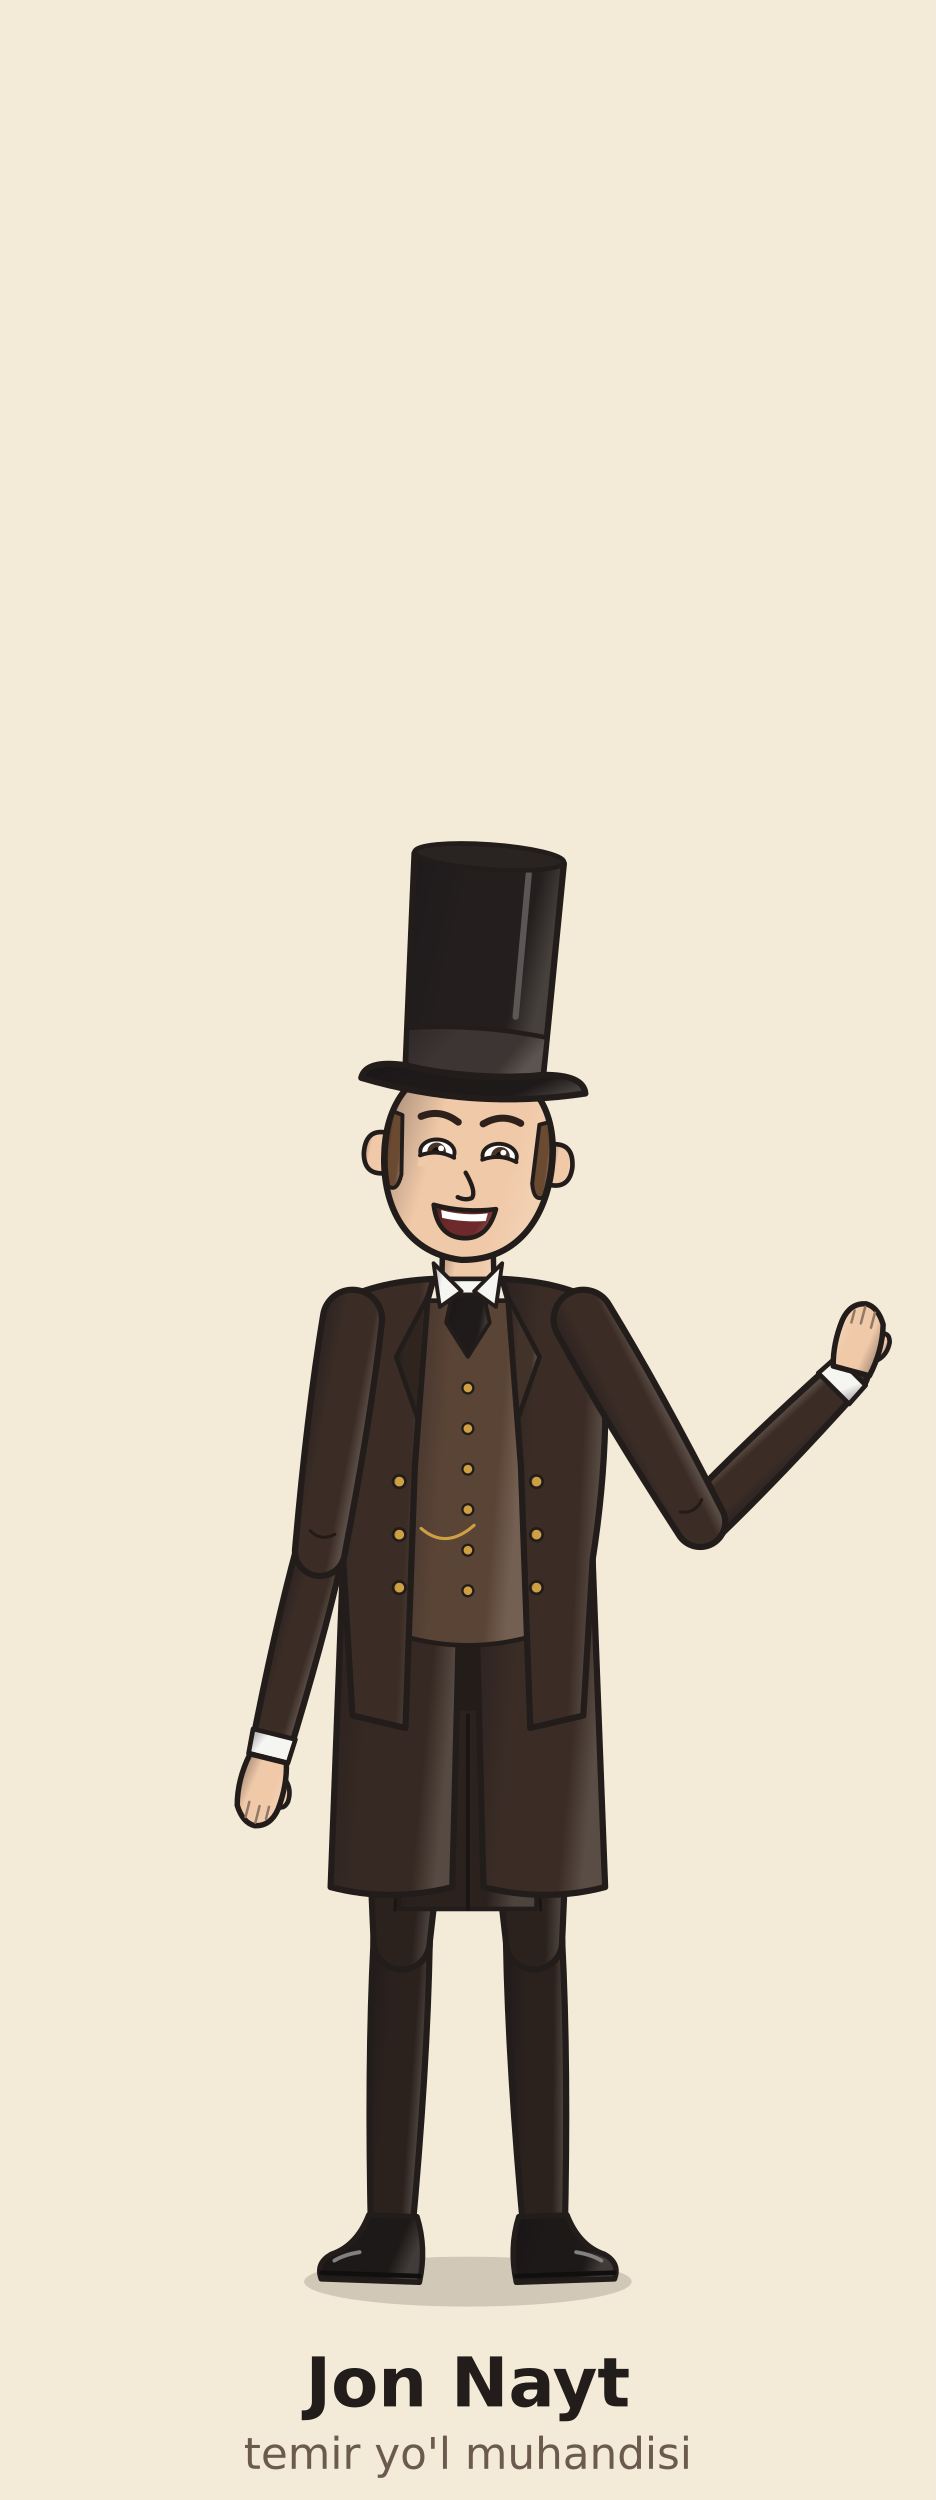
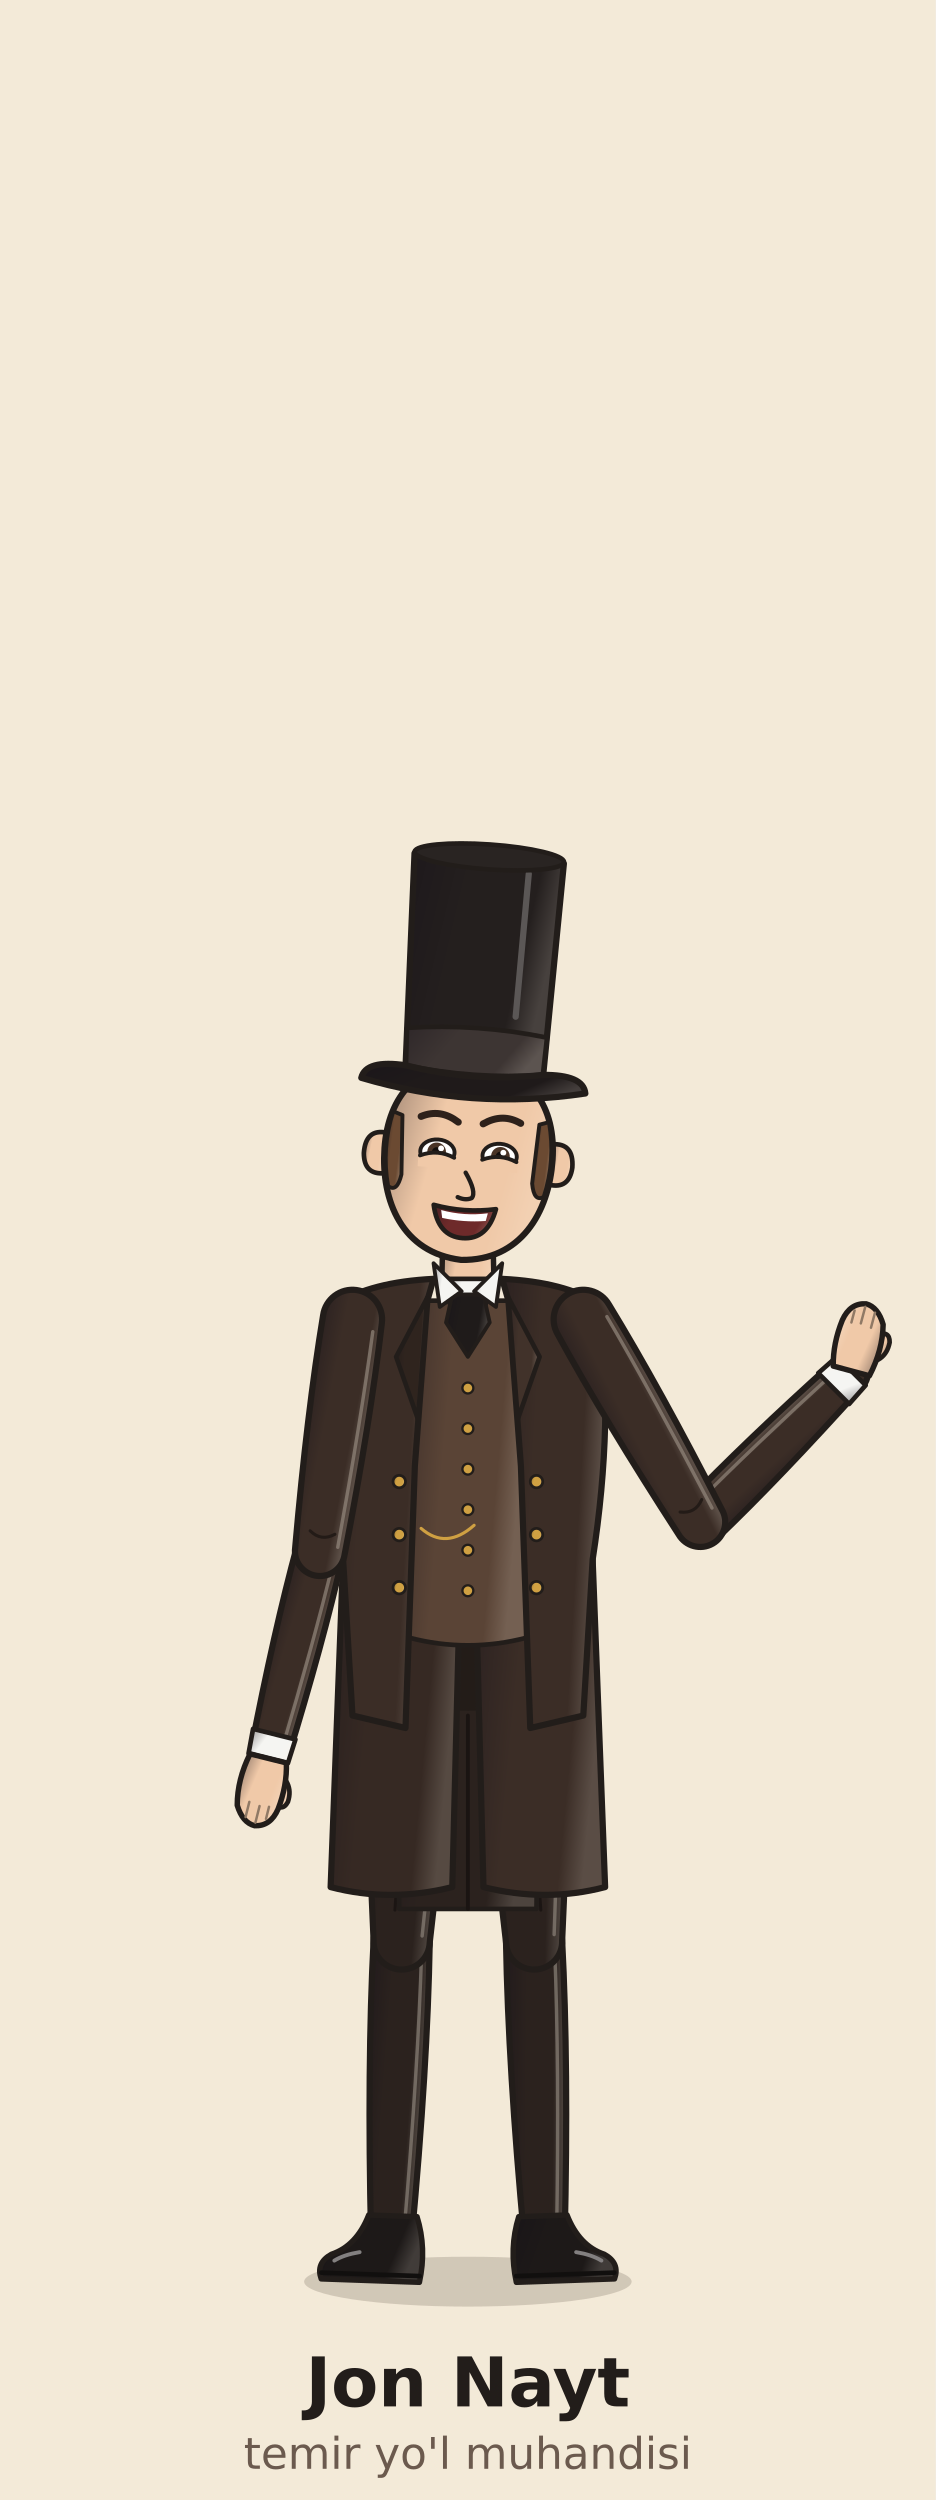
<svg xmlns="http://www.w3.org/2000/svg" viewBox="-300 -1060 600 1603" width="600" height="1603">
  <defs>
    <radialGradient id="soot" cx="0.5" cy="0.45" r="0.6">
      <stop offset="0" stop-color="#2b2523" stop-opacity="0.95" />
      <stop offset="0.7" stop-color="#4a423f" stop-opacity="0.7" />
      <stop offset="1" stop-color="#4a423f" stop-opacity="0" />
    </radialGradient>
    <linearGradient id="gh_151f33" x1="0" y1="0" x2="1" y2="0.25">
      <stop offset="0" stop-color="#141929" />
      <stop offset="0.38" stop-color="#151f33" />
      <stop offset="0.82" stop-color="#151f33" />
      <stop offset="1" stop-color="#3a4150" />
    </linearGradient>
    <linearGradient id="gh_18181b" x1="0" y1="0" x2="1" y2="0.25">
      <stop offset="0" stop-color="#16151a" />
      <stop offset="0.38" stop-color="#18181b" />
      <stop offset="0.82" stop-color="#18181b" />
      <stop offset="1" stop-color="#3d3c3b" />
    </linearGradient>
    <linearGradient id="gh_e8be9c" x1="0" y1="0" x2="1" y2="0.25">
      <stop offset="0" stop-color="#9a7e6b" />
      <stop offset="0.38" stop-color="#e8be9c" />
      <stop offset="0.82" stop-color="#e8be9c" />
      <stop offset="1" stop-color="#ecc7a8" />
    </linearGradient>
    <linearGradient id="gh_6e2a2a" x1="0" y1="0" x2="1" y2="0.25">
      <stop offset="0" stop-color="#4c2023" />
      <stop offset="0.38" stop-color="#6e2a2a" />
      <stop offset="0.82" stop-color="#6e2a2a" />
      <stop offset="1" stop-color="#854b48" />
    </linearGradient>
    <linearGradient id="gh_3b2a1f" x1="0" y1="0" x2="1" y2="0.25">
      <stop offset="0" stop-color="#2c201c" />
      <stop offset="0.38" stop-color="#3b2a1f" />
      <stop offset="0.82" stop-color="#3b2a1f" />
      <stop offset="1" stop-color="#5a4b3f" />
    </linearGradient>
    <linearGradient id="gh_162033" x1="0" y1="0" x2="1" y2="0.25">
      <stop offset="0" stop-color="#151a29" />
      <stop offset="0.38" stop-color="#162033" />
      <stop offset="0.82" stop-color="#162033" />
      <stop offset="1" stop-color="#3b4250" />
    </linearGradient>
    <linearGradient id="gh_121a29" x1="0" y1="0" x2="1" y2="0.25">
      <stop offset="0" stop-color="#121623" />
      <stop offset="0.38" stop-color="#121a29" />
      <stop offset="0.82" stop-color="#121a29" />
      <stop offset="1" stop-color="#383d47" />
    </linearGradient>
    <linearGradient id="gh_d8dee9" x1="0" y1="0" x2="1" y2="0.25">
      <stop offset="0" stop-color="#90929d" />
      <stop offset="0.38" stop-color="#d8dee9" />
      <stop offset="0.82" stop-color="#d8dee9" />
      <stop offset="1" stop-color="#dee2e9" />
    </linearGradient>
    <linearGradient id="gh_1b2840" x1="0" y1="0" x2="1" y2="0.25">
      <stop offset="0" stop-color="#181f31" />
      <stop offset="0.38" stop-color="#1b2840" />
      <stop offset="0.82" stop-color="#1b2840" />
      <stop offset="1" stop-color="#3f495b" />
    </linearGradient>
    <linearGradient id="gh_141e31" x1="0" y1="0" x2="1" y2="0.25">
      <stop offset="0" stop-color="#131928" />
      <stop offset="0.38" stop-color="#141e31" />
      <stop offset="0.82" stop-color="#141e31" />
      <stop offset="1" stop-color="#3a414e" />
    </linearGradient>
    <linearGradient id="gh_dce2ec" x1="0" y1="0" x2="1" y2="0.25">
      <stop offset="0" stop-color="#92959e" />
      <stop offset="0.38" stop-color="#dce2ec" />
      <stop offset="0.82" stop-color="#dce2ec" />
      <stop offset="1" stop-color="#e2e5eb" />
    </linearGradient>
    <linearGradient id="gh_18243a" x1="0" y1="0" x2="1" y2="0.25">
      <stop offset="0" stop-color="#161d2e" />
      <stop offset="0.38" stop-color="#18243a" />
      <stop offset="0.82" stop-color="#18243a" />
      <stop offset="1" stop-color="#3d4656" />
    </linearGradient>
    <linearGradient id="gh_1a1a1d" x1="0" y1="0" x2="1" y2="0.25">
      <stop offset="0" stop-color="#18161b" />
      <stop offset="0.38" stop-color="#1a1a1d" />
      <stop offset="0.82" stop-color="#1a1a1d" />
      <stop offset="1" stop-color="#3f3d3d" />
    </linearGradient>
    <linearGradient id="gh_c99a3e" x1="0" y1="0" x2="1" y2="0.25">
      <stop offset="0" stop-color="#876730" />
      <stop offset="0.38" stop-color="#c99a3e" />
      <stop offset="0.82" stop-color="#c99a3e" />
      <stop offset="1" stop-color="#d2a959" />
    </linearGradient>
    <linearGradient id="gh_1f1f23" x1="0" y1="0" x2="1" y2="0.25">
      <stop offset="0" stop-color="#1a191f" />
      <stop offset="0.38" stop-color="#1f1f23" />
      <stop offset="0.82" stop-color="#1f1f23" />
      <stop offset="1" stop-color="#434142" />
    </linearGradient>
    <linearGradient id="gh_1e212d" x1="0" y1="0" x2="1" y2="0.25">
      <stop offset="0" stop-color="#1a1b25" />
      <stop offset="0.38" stop-color="#1e212d" />
      <stop offset="0.82" stop-color="#1e212d" />
      <stop offset="1" stop-color="#42434b" />
    </linearGradient>
    <linearGradient id="gh_4a423f" x1="0" y1="0" x2="1" y2="0.25">
      <stop offset="0" stop-color="#363030" />
      <stop offset="0.38" stop-color="#4a423f" />
      <stop offset="0.82" stop-color="#4a423f" />
      <stop offset="1" stop-color="#675f5a" />
    </linearGradient>
    <linearGradient id="gh_3a3230" x1="0" y1="0" x2="1" y2="0.25">
      <stop offset="0" stop-color="#2c2528" />
      <stop offset="0.38" stop-color="#3a3230" />
      <stop offset="0.82" stop-color="#3a3230" />
      <stop offset="1" stop-color="#5a514d" />
    </linearGradient>
    <linearGradient id="gh_1d1715" x1="0" y1="0" x2="1" y2="0.25">
      <stop offset="0" stop-color="#191516" />
      <stop offset="0.38" stop-color="#1d1715" />
      <stop offset="0.82" stop-color="#1d1715" />
      <stop offset="1" stop-color="#413b36" />
    </linearGradient>
    <linearGradient id="gh_20222b" x1="0" y1="0" x2="1" y2="0.25">
      <stop offset="0" stop-color="#1b1b24" />
      <stop offset="0.38" stop-color="#20222b" />
      <stop offset="0.82" stop-color="#20222b" />
      <stop offset="1" stop-color="#444449" />
    </linearGradient>
    <linearGradient id="gh_1a1b22" x1="0" y1="0" x2="1" y2="0.25">
      <stop offset="0" stop-color="#18161e" />
      <stop offset="0.38" stop-color="#1a1b22" />
      <stop offset="0.82" stop-color="#1a1b22" />
      <stop offset="1" stop-color="#3f3e41" />
    </linearGradient>
    <linearGradient id="gh_a9a8a6" x1="0" y1="0" x2="1" y2="0.25">
      <stop offset="0" stop-color="#727072" />
      <stop offset="0.38" stop-color="#a9a8a6" />
      <stop offset="0.82" stop-color="#a9a8a6" />
      <stop offset="1" stop-color="#b7b4b0" />
    </linearGradient>
    <linearGradient id="gh_222733" x1="0" y1="0" x2="1" y2="0.25">
      <stop offset="0" stop-color="#1c1e29" />
      <stop offset="0.38" stop-color="#222733" />
      <stop offset="0.82" stop-color="#222733" />
      <stop offset="1" stop-color="#454850" />
    </linearGradient>
    <linearGradient id="gh_8f8d88" x1="0" y1="0" x2="1" y2="0.25">
      <stop offset="0" stop-color="#625f5f" />
      <stop offset="0.38" stop-color="#8f8d88" />
      <stop offset="0.82" stop-color="#8f8d88" />
      <stop offset="1" stop-color="#a19e97" />
    </linearGradient>
    <linearGradient id="gh_1f232e" x1="0" y1="0" x2="1" y2="0.25">
      <stop offset="0" stop-color="#1a1c26" />
      <stop offset="0.38" stop-color="#1f232e" />
      <stop offset="0.82" stop-color="#1f232e" />
      <stop offset="1" stop-color="#43454b" />
    </linearGradient>
    <linearGradient id="gh_2b221e" x1="0" y1="0" x2="1" y2="0.25">
      <stop offset="0" stop-color="#221b1c" />
      <stop offset="0.38" stop-color="#2b221e" />
      <stop offset="0.82" stop-color="#2b221e" />
      <stop offset="1" stop-color="#4d443e" />
    </linearGradient>
    <linearGradient id="gh_1d1918" x1="0" y1="0" x2="1" y2="0.25">
      <stop offset="0" stop-color="#191518" />
      <stop offset="0.38" stop-color="#1d1918" />
      <stop offset="0.82" stop-color="#1d1918" />
      <stop offset="1" stop-color="#413c39" />
    </linearGradient>
    <linearGradient id="gh_f0c9a8" x1="0" y1="0" x2="1" y2="0.25">
      <stop offset="0" stop-color="#9f8573" />
      <stop offset="0.38" stop-color="#f0c9a8" />
      <stop offset="0.82" stop-color="#f0c9a8" />
      <stop offset="1" stop-color="#f2d0b2" />
    </linearGradient>
    <linearGradient id="gh_6b4a32" x1="0" y1="0" x2="1" y2="0.25">
      <stop offset="0" stop-color="#4b3429" />
      <stop offset="0.38" stop-color="#6b4a32" />
      <stop offset="0.82" stop-color="#6b4a32" />
      <stop offset="1" stop-color="#83664f" />
    </linearGradient>
    <linearGradient id="gh_241f1e" x1="0" y1="0" x2="1" y2="0.25">
      <stop offset="0" stop-color="#1e191c" />
      <stop offset="0.38" stop-color="#241f1e" />
      <stop offset="0.82" stop-color="#241f1e" />
      <stop offset="1" stop-color="#47413e" />
    </linearGradient>
    <linearGradient id="gh_3d3533" x1="0" y1="0" x2="1" y2="0.25">
      <stop offset="0" stop-color="#2e2729" />
      <stop offset="0.38" stop-color="#3d3533" />
      <stop offset="0.82" stop-color="#3d3533" />
      <stop offset="1" stop-color="#5c5450" />
    </linearGradient>
    <linearGradient id="gh_1f1a1a" x1="0" y1="0" x2="1" y2="0.25">
      <stop offset="0" stop-color="#1a161a" />
      <stop offset="0.38" stop-color="#1f1a1a" />
      <stop offset="0.82" stop-color="#1f1a1a" />
      <stop offset="1" stop-color="#433d3b" />
    </linearGradient>
    <linearGradient id="gh_3b2d26" x1="0" y1="0" x2="1" y2="0.25">
      <stop offset="0" stop-color="#2c2221" />
      <stop offset="0.38" stop-color="#3b2d26" />
      <stop offset="0.82" stop-color="#3b2d26" />
      <stop offset="1" stop-color="#5a4d45" />
    </linearGradient>
    <linearGradient id="gh_f5f5f2" x1="0" y1="0" x2="1" y2="0.25">
      <stop offset="0" stop-color="#a2a1a2" />
      <stop offset="0.38" stop-color="#f5f5f2" />
      <stop offset="0.82" stop-color="#f5f5f2" />
      <stop offset="1" stop-color="#f7f5f0" />
    </linearGradient>
    <linearGradient id="gh_362923" x1="0" y1="0" x2="1" y2="0.25">
      <stop offset="0" stop-color="#29201f" />
      <stop offset="0.38" stop-color="#362923" />
      <stop offset="0.82" stop-color="#362923" />
      <stop offset="1" stop-color="#564a42" />
    </linearGradient>
    <linearGradient id="gh_5a4436" x1="0" y1="0" x2="1" y2="0.25">
      <stop offset="0" stop-color="#40312b" />
      <stop offset="0.38" stop-color="#5a4436" />
      <stop offset="0.82" stop-color="#5a4436" />
      <stop offset="1" stop-color="#746052" />
    </linearGradient>
    <linearGradient id="gh_1f1b1a" x1="0" y1="0" x2="1" y2="0.25">
      <stop offset="0" stop-color="#1a161a" />
      <stop offset="0.38" stop-color="#1f1b1a" />
      <stop offset="0.82" stop-color="#1f1b1a" />
      <stop offset="1" stop-color="#433e3b" />
    </linearGradient>
    <linearGradient id="gh_2f241e" x1="0" y1="0" x2="1" y2="0.25">
      <stop offset="0" stop-color="#251d1c" />
      <stop offset="0.38" stop-color="#2f241e" />
      <stop offset="0.82" stop-color="#2f241e" />
      <stop offset="1" stop-color="#50463e" />
    </linearGradient>
    <linearGradient id="gh_41322a" x1="0" y1="0" x2="1" y2="0.25">
      <stop offset="0" stop-color="#302523" />
      <stop offset="0.38" stop-color="#41322a" />
      <stop offset="0.82" stop-color="#41322a" />
      <stop offset="1" stop-color="#5f5148" />
    </linearGradient>
    <linearGradient id="gh_cfa042" x1="0" y1="0" x2="1" y2="0.25">
      <stop offset="0" stop-color="#8a6b33" />
      <stop offset="0.38" stop-color="#cfa042" />
      <stop offset="0.82" stop-color="#cfa042" />
      <stop offset="1" stop-color="#d7ae5c" />
    </linearGradient>
    <linearGradient id="gh_2e2c2a" x1="0" y1="0" x2="1" y2="0.25">
      <stop offset="0" stop-color="#242223" />
      <stop offset="0.38" stop-color="#2e2c2a" />
      <stop offset="0.82" stop-color="#2e2c2a" />
      <stop offset="1" stop-color="#4f4c48" />
    </linearGradient>
    <linearGradient id="gh_473222" x1="0" y1="0" x2="1" y2="0.25">
      <stop offset="0" stop-color="#34251e" />
      <stop offset="0.38" stop-color="#473222" />
      <stop offset="0.82" stop-color="#473222" />
      <stop offset="1" stop-color="#645141" />
    </linearGradient>
    <linearGradient id="gh_d9a582" x1="0" y1="0" x2="1" y2="0.25">
      <stop offset="0" stop-color="#906e5c" />
      <stop offset="0.38" stop-color="#d9a582" />
      <stop offset="0.82" stop-color="#d9a582" />
      <stop offset="1" stop-color="#dfb292" />
    </linearGradient>
    <linearGradient id="gh_c96e5b" x1="0" y1="0" x2="1" y2="0.25">
      <stop offset="0" stop-color="#874b43" />
      <stop offset="0.38" stop-color="#c96e5b" />
      <stop offset="0.82" stop-color="#c96e5b" />
      <stop offset="1" stop-color="#d28471" />
    </linearGradient>
    <linearGradient id="gh_6b3f2a" x1="0" y1="0" x2="1" y2="0.25">
      <stop offset="0" stop-color="#4b2d23" />
      <stop offset="0.38" stop-color="#6b3f2a" />
      <stop offset="0.82" stop-color="#6b3f2a" />
      <stop offset="1" stop-color="#835c48" />
    </linearGradient>
    <linearGradient id="gh_5c4433" x1="0" y1="0" x2="1" y2="0.25">
      <stop offset="0" stop-color="#413129" />
      <stop offset="0.38" stop-color="#5c4433" />
      <stop offset="0.82" stop-color="#5c4433" />
      <stop offset="1" stop-color="#766050" />
    </linearGradient>
    <linearGradient id="gh_4e3a2b" x1="0" y1="0" x2="1" y2="0.25">
      <stop offset="0" stop-color="#382b24" />
      <stop offset="0.38" stop-color="#4e3a2b" />
      <stop offset="0.82" stop-color="#4e3a2b" />
      <stop offset="1" stop-color="#6a5849" />
    </linearGradient>
    <linearGradient id="gh_4f6137" x1="0" y1="0" x2="1" y2="0.25">
      <stop offset="0" stop-color="#39432c" />
      <stop offset="0.38" stop-color="#4f6137" />
      <stop offset="0.82" stop-color="#4f6137" />
      <stop offset="1" stop-color="#6b7953" />
    </linearGradient>
    <linearGradient id="gh_43522f" x1="0" y1="0" x2="1" y2="0.25">
      <stop offset="0" stop-color="#313a27" />
      <stop offset="0.38" stop-color="#43522f" />
      <stop offset="0.82" stop-color="#43522f" />
      <stop offset="1" stop-color="#616c4c" />
    </linearGradient>
    <linearGradient id="gh_6b5a3e" x1="0" y1="0" x2="1" y2="0.25">
      <stop offset="0" stop-color="#4b3f30" />
      <stop offset="0.38" stop-color="#6b5a3e" />
      <stop offset="0.82" stop-color="#6b5a3e" />
      <stop offset="1" stop-color="#837359" />
    </linearGradient>
    <linearGradient id="gh_465530" x1="0" y1="0" x2="1" y2="0.25">
      <stop offset="0" stop-color="#333b28" />
      <stop offset="0.38" stop-color="#465530" />
      <stop offset="0.82" stop-color="#465530" />
      <stop offset="1" stop-color="#646f4d" />
    </linearGradient>
    <linearGradient id="gh_4b5c34" x1="0" y1="0" x2="1" y2="0.25">
      <stop offset="0" stop-color="#364029" />
      <stop offset="0.38" stop-color="#4b5c34" />
      <stop offset="0.82" stop-color="#4b5c34" />
      <stop offset="1" stop-color="#687550" />
    </linearGradient>
    <linearGradient id="gh_7a5c43" x1="0" y1="0" x2="1" y2="0.25">
      <stop offset="0" stop-color="#544033" />
      <stop offset="0.38" stop-color="#7a5c43" />
      <stop offset="0.82" stop-color="#7a5c43" />
      <stop offset="1" stop-color="#8f755d" />
    </linearGradient>
    <linearGradient id="gh_a84e6b" x1="0" y1="0" x2="1" y2="0.25">
      <stop offset="0" stop-color="#71374d" />
      <stop offset="0.38" stop-color="#a84e6b" />
      <stop offset="0.82" stop-color="#a84e6b" />
      <stop offset="1" stop-color="#b6697f" />
    </linearGradient>
    <linearGradient id="gh_2a2026" x1="0" y1="0" x2="1" y2="0.25">
      <stop offset="0" stop-color="#211a21" />
      <stop offset="0.38" stop-color="#2a2026" />
      <stop offset="0.82" stop-color="#2a2026" />
      <stop offset="1" stop-color="#4c4245" />
    </linearGradient>
    <linearGradient id="gh_dec078" x1="0" y1="0" x2="1" y2="0.25">
      <stop offset="0" stop-color="#947f55" />
      <stop offset="0.38" stop-color="#dec078" />
      <stop offset="0.82" stop-color="#dec078" />
      <stop offset="1" stop-color="#e3c98a" />
    </linearGradient>
    <linearGradient id="gh_e8d49c" x1="0" y1="0" x2="1" y2="0.25">
      <stop offset="0" stop-color="#9a8c6b" />
      <stop offset="0.38" stop-color="#e8d49c" />
      <stop offset="0.82" stop-color="#e8d49c" />
      <stop offset="1" stop-color="#ecd9a8" />
    </linearGradient>
    <linearGradient id="gh_b85c74" x1="0" y1="0" x2="1" y2="0.25">
      <stop offset="0" stop-color="#7b4053" />
      <stop offset="0.38" stop-color="#b85c74" />
      <stop offset="0.82" stop-color="#b85c74" />
      <stop offset="1" stop-color="#c37586" />
    </linearGradient>
    <linearGradient id="gh_f5d5be" x1="0" y1="0" x2="1" y2="0.25">
      <stop offset="0" stop-color="#a28c81" />
      <stop offset="0.38" stop-color="#f5d5be" />
      <stop offset="0.82" stop-color="#f5d5be" />
      <stop offset="1" stop-color="#f7dac4" />
    </linearGradient>
    <linearGradient id="gh_a8d8ea" x1="0" y1="0" x2="1" y2="0.25">
      <stop offset="0" stop-color="#718f9d" />
      <stop offset="0.38" stop-color="#a8d8ea" />
      <stop offset="0.82" stop-color="#a8d8ea" />
      <stop offset="1" stop-color="#b6dde9" />
    </linearGradient>
    <linearGradient id="gh_6e2c42" x1="0" y1="0" x2="1" y2="0.25">
      <stop offset="0" stop-color="#4c2233" />
      <stop offset="0.38" stop-color="#6e2c42" />
      <stop offset="0.82" stop-color="#6e2c42" />
      <stop offset="1" stop-color="#854c5c" />
    </linearGradient>
    <linearGradient id="gh_f6efe6" x1="0" y1="0" x2="1" y2="0.25">
      <stop offset="0" stop-color="#a39d9b" />
      <stop offset="0.38" stop-color="#f6efe6" />
      <stop offset="0.82" stop-color="#f6efe6" />
      <stop offset="1" stop-color="#f7f0e6" />
    </linearGradient>
    <linearGradient id="gh_863e56" x1="0" y1="0" x2="1" y2="0.25">
      <stop offset="0" stop-color="#5b2d3f" />
      <stop offset="0.38" stop-color="#863e56" />
      <stop offset="0.82" stop-color="#863e56" />
      <stop offset="1" stop-color="#995b6d" />
    </linearGradient>
    <linearGradient id="gh_232b38" x1="0" y1="0" x2="1" y2="0.25">
      <stop offset="0" stop-color="#1d212c" />
      <stop offset="0.38" stop-color="#232b38" />
      <stop offset="0.82" stop-color="#232b38" />
      <stop offset="1" stop-color="#464b54" />
    </linearGradient>
    <linearGradient id="gh_f4f5f7" x1="0" y1="0" x2="1" y2="0.25">
      <stop offset="0" stop-color="#a2a1a6" />
      <stop offset="0.38" stop-color="#f4f5f7" />
      <stop offset="0.82" stop-color="#f4f5f7" />
      <stop offset="1" stop-color="#f6f5f4" />
    </linearGradient>
    <linearGradient id="gh_c9936b" x1="0" y1="0" x2="1" y2="0.25">
      <stop offset="0" stop-color="#87634d" />
      <stop offset="0.38" stop-color="#c9936b" />
      <stop offset="0.82" stop-color="#c9936b" />
      <stop offset="1" stop-color="#d2a37f" />
    </linearGradient>
    <linearGradient id="gh_241e1c" x1="0" y1="0" x2="1" y2="0.25">
      <stop offset="0" stop-color="#1e191a" />
      <stop offset="0.38" stop-color="#241e1c" />
      <stop offset="0.82" stop-color="#241e1c" />
      <stop offset="1" stop-color="#47413c" />
    </linearGradient>
    <linearGradient id="gh_2f629e" x1="0" y1="0" x2="1" y2="0.25">
      <stop offset="0" stop-color="#25446d" />
      <stop offset="0.38" stop-color="#2f629e" />
      <stop offset="0.82" stop-color="#2f629e" />
      <stop offset="1" stop-color="#507aaa" />
    </linearGradient>
    <linearGradient id="gh_2a588e" x1="0" y1="0" x2="1" y2="0.25">
      <stop offset="0" stop-color="#213d63" />
      <stop offset="0.38" stop-color="#2a588e" />
      <stop offset="0.82" stop-color="#2a588e" />
      <stop offset="1" stop-color="#4c719c" />
    </linearGradient>
    <linearGradient id="gh_e9ecef" x1="0" y1="0" x2="1" y2="0.25">
      <stop offset="0" stop-color="#9b9ba0" />
      <stop offset="0.38" stop-color="#e9ecef" />
      <stop offset="0.82" stop-color="#e9ecef" />
      <stop offset="1" stop-color="#edeeee" />
    </linearGradient>
    <linearGradient id="gh_29568b" x1="0" y1="0" x2="1" y2="0.25">
      <stop offset="0" stop-color="#213c61" />
      <stop offset="0.38" stop-color="#29568b" />
      <stop offset="0.82" stop-color="#29568b" />
      <stop offset="1" stop-color="#4b709a" />
    </linearGradient>
    <linearGradient id="gh_2b5a91" x1="0" y1="0" x2="1" y2="0.25">
      <stop offset="0" stop-color="#223f64" />
      <stop offset="0.38" stop-color="#2b5a91" />
      <stop offset="0.82" stop-color="#2b5a91" />
      <stop offset="1" stop-color="#4d739f" />
    </linearGradient>
    <linearGradient id="horseBody" x1="0.3" y1="0" x2="0.1" y2="1">
      <stop offset="0" stop-color="#a86843" />
      <stop offset="0.4" stop-color="#8c5332" />
      <stop offset="0.8" stop-color="#8c5332" />
      <stop offset="1" stop-color="#633820" />
    </linearGradient>
    <linearGradient id="horseFar" x1="0" y1="0" x2="0" y2="1">
      <stop offset="0" stop-color="#5e351e" />
      <stop offset="1" stop-color="#4a2a18" />
    </linearGradient>
    <linearGradient id="gh_1f1c1a" x1="0" y1="0" x2="1" y2="0.25">
      <stop offset="0" stop-color="#1a171a" />
      <stop offset="0.38" stop-color="#1f1c1a" />
      <stop offset="0.82" stop-color="#1f1c1a" />
      <stop offset="1" stop-color="#433f3b" />
    </linearGradient>
    <linearGradient id="gh_2e2018" x1="0" y1="0" x2="1" y2="0.25">
      <stop offset="0" stop-color="#241a18" />
      <stop offset="0.38" stop-color="#2e2018" />
      <stop offset="0.82" stop-color="#2e2018" />
      <stop offset="1" stop-color="#4f4239" />
    </linearGradient>
    <linearGradient id="gh_3a2e28" x1="0" y1="0" x2="1" y2="0.25">
      <stop offset="0" stop-color="#2c2322" />
      <stop offset="0.38" stop-color="#3a2e28" />
      <stop offset="0.82" stop-color="#3a2e28" />
      <stop offset="1" stop-color="#5a4e46" />
    </linearGradient>
    <linearGradient id="gh_704228" x1="0" y1="0" x2="1" y2="0.25">
      <stop offset="0" stop-color="#4e3022" />
      <stop offset="0.38" stop-color="#704228" />
      <stop offset="0.82" stop-color="#704228" />
      <stop offset="1" stop-color="#875f46" />
    </linearGradient>
  </defs>
  <rect x="-300" y="-1060" width="600" height="1603" fill="#f3ead8" />
  <g id="jon_nayt">
    <ellipse id="jon_nayt_contact_shadow" cx="0" cy="403" rx="105" ry="16" fill="#3a2a20" opacity="0.18" />
    <g id="jon_nayt_pelvis" data-pivot="0.0,0.0" transform="translate(0.0,0.0)">
-       <g id="jon_nayt_thigh_R" data-pivot="-36.0,0.0" transform="translate(-36.0,0.0) rotate(2)">
+       <g id="jon_nayt_leg_R" data-pivot="-36.0,0.0" transform="translate(-36.0,0.0) rotate(2)">
        <g id="jon_nayt_shin_R" data-pivot="0.0,185.0" transform="translate(0.0,185.0)">
          <path d="M 18,0 Q 19.4,79.8 13,190 A 13 13 0 0 1 -13,190 Q -19.4,79.8 -18,0 A 18 18 0 0 1 18,0 Z" fill="url(#gh_2b221e)" stroke="#221d1a" stroke-width="4" stroke-linejoin="round" stroke-linecap="round" />
+           <path d="M 13.0,6 Q 13.4,79.8 8.0,186" fill="none" stroke="#8a8178" stroke-width="2.2" stroke-linecap="round" stroke-linejoin="round" opacity="0.7" />
          <path d="M -14,182 Q 0,188 14,182" fill="none" stroke="#1a1412" stroke-width="2.5" stroke-linecap="round" stroke-linejoin="round" />
          <g id="jon_nayt_foot_R" data-pivot="0.0,190.0" transform="translate(0.0,190.0)">
            <path d="M 16,-14 L -15,-14 Q -22,6 -38,12 Q -48,18 -44,28 L 19,28 Q 23,6 16,-14 Z" fill="url(#gh_1d1918)" stroke="#221d1a" stroke-width="3.5" stroke-linejoin="round" stroke-linecap="round" />
            <path d="M -20,10 Q -30,12 -36,16" fill="none" stroke="#838080" stroke-width="2.5" stroke-linecap="round" stroke-linejoin="round" />
            <path d="M 19,24 L -44,24" fill="none" stroke="#110f0e" stroke-width="3" stroke-linecap="round" stroke-linejoin="round" />
          </g>
        </g>
        <path d="M 25,0 Q 27.0,77.7 18,185 A 18 18 0 0 1 -18,185 Q -27.0,77.7 -25,0 A 25 25 0 0 1 25,0 Z" fill="url(#gh_2b221e)" stroke="#221d1a" stroke-width="4" stroke-linejoin="round" stroke-linecap="round" />
+         <path d="M 20.0,6 Q 20.5,77.7 13.0,181" fill="none" stroke="#8a8178" stroke-width="2.2" stroke-linecap="round" stroke-linejoin="round" opacity="0.7" />
        <path d="M -6,20 Q -2,92.5 -5,165" fill="none" stroke="#1b1513" stroke-width="2" stroke-linecap="round" stroke-linejoin="round" />
      </g>
-       <g id="jon_nayt_thigh_L" data-pivot="36.0,0.0" transform="translate(36.0,0.0) rotate(-2)">
+       <g id="jon_nayt_leg_L" data-pivot="36.0,0.0" transform="translate(36.0,0.0) rotate(-2)">
        <g id="jon_nayt_shin_L" data-pivot="0.0,185.0" transform="translate(0.0,185.0)">
          <path d="M 18,0 Q 19.4,79.8 13,190 A 13 13 0 0 1 -13,190 Q -19.4,79.8 -18,0 A 18 18 0 0 1 18,0 Z" fill="url(#gh_2b221e)" stroke="#221d1a" stroke-width="4" stroke-linejoin="round" stroke-linecap="round" />
+           <path d="M 13.0,6 Q 13.4,79.8 8.0,186" fill="none" stroke="#8a8178" stroke-width="2.2" stroke-linecap="round" stroke-linejoin="round" opacity="0.7" />
          <path d="M -14,182 Q 0,188 14,182" fill="none" stroke="#1a1412" stroke-width="2.5" stroke-linecap="round" stroke-linejoin="round" />
          <g id="jon_nayt_foot_L" data-pivot="0.0,190.0" transform="translate(0.0,190.0)">
            <path d="M -16,-14 L 15,-14 Q 22,6 38,12 Q 48,18 44,28 L -19,28 Q -23,6 -16,-14 Z" fill="url(#gh_1d1918)" stroke="#221d1a" stroke-width="3.5" stroke-linejoin="round" stroke-linecap="round" />
            <path d="M 20,10 Q 30,12 36,16" fill="none" stroke="#838080" stroke-width="2.5" stroke-linecap="round" stroke-linejoin="round" />
            <path d="M -19,24 L 44,24" fill="none" stroke="#110f0e" stroke-width="3" stroke-linecap="round" stroke-linejoin="round" />
          </g>
        </g>
        <path d="M 25,0 Q 27.0,77.7 18,185 A 18 18 0 0 1 -18,185 Q -27.0,77.7 -25,0 A 25 25 0 0 1 25,0 Z" fill="url(#gh_2b221e)" stroke="#221d1a" stroke-width="4" stroke-linejoin="round" stroke-linecap="round" />
+         <path d="M 20.0,6 Q 20.5,77.7 13.0,181" fill="none" stroke="#8a8178" stroke-width="2.2" stroke-linecap="round" stroke-linejoin="round" opacity="0.7" />
        <path d="M 6,20 Q 2,92.5 5,165" fill="none" stroke="#1b1513" stroke-width="2" stroke-linecap="round" stroke-linejoin="round" />
      </g>
      <g id="jon_nayt_torso" data-pivot="0.0,0.0" transform="translate(0.0,0.0)">
        <g id="jon_nayt_neck" data-pivot="0.0,-236.0" transform="translate(0.0,-236.0)">
          <path d="M -17,10 L -16,-34 Q 0,-40 16,-34 L 17,10 Z" fill="url(#gh_f0c9a8)" stroke="#221d1a" stroke-width="3.5" stroke-linejoin="round" stroke-linecap="round" />
          <g id="jon_nayt_head" data-pivot="0.0,-78.0" transform="translate(0.0,-78.0) rotate(4)">
            <g id="jon_nayt_ear_R" data-pivot="-53.0,-4.0" transform="translate(-53.0,-4.0)">
              <path d="M 0,-12 Q -14,-14 -14,2 Q -13,16 0,14 Z" fill="url(#gh_f0c9a8)" stroke="#221d1a" stroke-width="3" stroke-linejoin="round" stroke-linecap="round" />
            </g>
            <g id="jon_nayt_ear_L" data-pivot="53.0,-4.0" transform="translate(53.0,-4.0)">
              <path d="M 0,-12 Q 14,-14 14,2 Q 13,16 0,14 Z" fill="url(#gh_f0c9a8)" stroke="#221d1a" stroke-width="3" stroke-linejoin="round" stroke-linecap="round" />
            </g>
            <path d="M 0,-64 C 36,-64 54,-40 54,-6 C 54,28 38,60 0,62 C -38,60 -54,28 -54,-6 C -54,-40 -36,-64 0,-64 Z" fill="url(#gh_f0c9a8)" stroke="#221d1a" stroke-width="4" stroke-linejoin="round" stroke-linecap="round" />
            <path d="M -50,-30 Q -56,-6 -50,18 Q -44,22 -42,10 L -44,-28 Z" fill="url(#gh_6b4a32)" stroke="#221d1a" stroke-width="2.5" stroke-linejoin="round" stroke-linecap="round" />
            <path d="M 50,-30 Q 56,-6 50,18 Q 44,22 42,10 L 44,-28 Z" fill="url(#gh_6b4a32)" stroke="#221d1a" stroke-width="2.5" stroke-linejoin="round" stroke-linecap="round" />
            <g id="jon_nayt_eye_L" data-pivot="0.0,0.0" transform="translate(0.0,0.0)">
              <ellipse cx="20.0" cy="-6.0" rx="11" ry="8" fill="#ffffff" stroke="#221d1a" stroke-width="2.5" />
              <circle cx="20.5" cy="-6.0" r="6" fill="#4a3426" />
              <circle cx="20.5" cy="-6.0" r="3.0" fill="#140f0d" />
              <circle cx="22.2" cy="-8.4" r="1.9" fill="#ffffff" />
              <path d="M 8,-3 Q 20,-9 32,-3 L 32,4 L 8,4 Z" fill="#f0c9a8" />
              <path d="M 9,-3 Q 20,-8 31,-3" fill="none" stroke="#221d1a" stroke-width="2.5" stroke-linecap="round" stroke-linejoin="round" />
            </g>
            <g id="jon_nayt_eye_R" data-pivot="0.0,0.0" transform="translate(0.0,0.0)">
              <ellipse cx="-20.0" cy="-6.0" rx="11" ry="8" fill="#ffffff" stroke="#221d1a" stroke-width="2.5" />
              <circle cx="-20.5" cy="-6.0" r="6" fill="#4a3426" />
              <circle cx="-20.5" cy="-6.0" r="3.0" fill="#140f0d" />
              <circle cx="-17.8" cy="-8.4" r="1.9" fill="#ffffff" />
              <path d="M -32,-3 Q -20,-9 -8,-3 L -8,4 L -32,4 Z" fill="#f0c9a8" />
              <path d="M -31,-3 Q -20,-8 -9,-3" fill="none" stroke="#221d1a" stroke-width="2.5" stroke-linecap="round" stroke-linejoin="round" />
            </g>
            <g id="jon_nayt_brow_L" data-pivot="0.0,0.0" transform="translate(0.0,0.0)">
              <path d="M 8,-26 Q 20,-34 32,-28" fill="none" stroke="#2e211b" stroke-width="4.5" stroke-linecap="round" stroke-linejoin="round" />
            </g>
            <g id="jon_nayt_brow_R" data-pivot="0.0,0.0" transform="translate(0.0,0.0)">
              <path d="M -8,-26 Q -20,-34 -32,-28" fill="none" stroke="#2e211b" stroke-width="4.5" stroke-linecap="round" stroke-linejoin="round" />
            </g>
            <g id="jon_nayt_nose" data-pivot="0.0,14.0" transform="translate(0.0,14.0)">
              <path d="M -1,-8 Q 7,4 4,8 Q 0,10 -5,8" fill="none" stroke="#221d1a" stroke-width="2.8" stroke-linecap="round" stroke-linejoin="round" />
            </g>
            <g id="jon_nayt_mouth" data-pivot="0.0,0.0" transform="translate(0.0,0.0)">
              <path d="M -20,28 Q 0,32 20,28 Q 16,48 0,48 Q -16,48 -20,28 Z" fill="url(#gh_6e2a2a)" stroke="#221d1a" stroke-width="3" stroke-linejoin="round" stroke-linecap="round" />
              <path d="M -15,31 Q 0,34 15,31 L 14,36 Q 0,38 -14,36 Z" fill="#ffffff" />
            </g>
            <g id="jon_nayt_hat" data-pivot="0.0,0.0" transform="translate(0.0,0.0)">
              <path d="M -44,-52 L -48,-196 Q 0,-206 48,-196 L 44,-52 Z" fill="url(#gh_241f1e)" stroke="#221d1a" stroke-width="4" stroke-linejoin="round" stroke-linecap="round" />
              <path d="M 26,-188 L 24,-96" fill="none" stroke="#5b5756" stroke-width="4" stroke-linecap="round" stroke-linejoin="round" />
              <path d="M -44,-60 L -45,-84 Q 0,-90 45,-84 L 44,-60 Q 0,-54 -44,-60 Z" fill="url(#gh_3d3533)" stroke="#221d1a" stroke-width="3" stroke-linejoin="round" stroke-linecap="round" />
              <ellipse cx="0.0" cy="-197.0" rx="48" ry="8" fill="#292422" stroke="#221d1a" stroke-width="3" />
              <path d="M -72,-50 Q -70,-62 -44,-60 Q 0,-52 44,-60 Q 70,-62 72,-50 Q 0,-34 -72,-50 Z" fill="url(#gh_1f1a1a)" stroke="#221d1a" stroke-width="4" stroke-linejoin="round" stroke-linecap="round" />
            </g>
          </g>
        </g>
        <path d="M -46,-24 Q 0,-16 46,-24 L 44,164 L -44,164 Z" fill="url(#gh_2b221e)" stroke="#221d1a" stroke-width="3" stroke-linejoin="round" stroke-linecap="round" />
        <path d="M 0,40 L 0,164" fill="none" stroke="#1a1412" stroke-width="2.5" stroke-linecap="round" stroke-linejoin="round" />
        <path d="M -44,-20 Q 0,-12 44,-20 L 44,30 Q 0,44 -44,30 Z" fill="#201a16" opacity="0.7" />
        <path d="M -80,-60 L -88,150 Q -50,160 -10,150 L -6,-6 Z" fill="url(#gh_362923)" stroke="#221d1a" stroke-width="4" stroke-linejoin="round" stroke-linecap="round" />
        <path d="M 80,-60 L 88,150 Q 50,160 10,150 L 6,-6 Z" fill="url(#gh_3b2d26)" stroke="#221d1a" stroke-width="4" stroke-linejoin="round" stroke-linecap="round" />
        <path d="M -34,-226 L 34,-226 L 38,-10 Q 0,0 -38,-10 Z" fill="url(#gh_5a4436)" stroke="#221d1a" stroke-width="3" stroke-linejoin="round" stroke-linecap="round" />
        <circle cx="0.0" cy="-170.0" r="3.5" fill="#cfa042" stroke="#221d1a" stroke-width="1.5" />
        <circle cx="0.0" cy="-144.0" r="3.5" fill="#cfa042" stroke="#221d1a" stroke-width="1.5" />
        <circle cx="0.0" cy="-118.0" r="3.5" fill="#cfa042" stroke="#221d1a" stroke-width="1.5" />
        <circle cx="0.0" cy="-92.0" r="3.5" fill="#cfa042" stroke="#221d1a" stroke-width="1.5" />
        <circle cx="0.0" cy="-66.0" r="3.5" fill="#cfa042" stroke="#221d1a" stroke-width="1.5" />
        <circle cx="0.0" cy="-40.0" r="3.5" fill="#cfa042" stroke="#221d1a" stroke-width="1.5" />
        <path d="M -18,-240 L 18,-240 L 0,-196 Z" fill="url(#gh_f5f5f2)" stroke="#221d1a" stroke-width="3" stroke-linejoin="round" stroke-linecap="round" />
        <path d="M -10,-230 L 10,-230 L 14,-212 L 0,-190 L -14,-212 Z" fill="url(#gh_1f1b1a)" stroke="#221d1a" stroke-width="2.5" stroke-linejoin="round" stroke-linecap="round" />
        <path d="M -22,-250 L -4,-232 L -18,-222 Z" fill="url(#gh_f5f5f2)" stroke="#221d1a" stroke-width="2.5" stroke-linejoin="round" stroke-linecap="round" />
        <path d="M 22,-250 L 4,-232 L 18,-222 Z" fill="url(#gh_f5f5f2)" stroke="#221d1a" stroke-width="2.5" stroke-linejoin="round" stroke-linecap="round" />
        <path d="M -22,-240 Q -62,-238 -84,-224 Q -94,-150 -80,-60 L -74,40 L -40,48 L -34,-120 L -26,-226 Z" fill="url(#gh_3b2d26)" stroke="#221d1a" stroke-width="4" stroke-linejoin="round" stroke-linecap="round" />
        <path d="M 22,-240 Q 62,-238 84,-224 Q 94,-150 80,-60 L 74,40 L 40,48 L 34,-120 L 26,-226 Z" fill="url(#gh_3b2d26)" stroke="#221d1a" stroke-width="4" stroke-linejoin="round" stroke-linecap="round" />
        <path d="M -26,-228 L -46,-190 L -32,-150 Z" fill="url(#gh_2f241e)" stroke="#221d1a" stroke-width="3" stroke-linejoin="round" stroke-linecap="round" />
        <path d="M 26,-228 L 46,-190 L 32,-150 Z" fill="url(#gh_41322a)" stroke="#221d1a" stroke-width="3" stroke-linejoin="round" stroke-linecap="round" />
        <circle cx="-44.0" cy="-110.0" r="4" fill="url(#gh_cfa042)" stroke="#221d1a" stroke-width="1.8" />
        <circle cx="-44.0" cy="-76.0" r="4" fill="url(#gh_cfa042)" stroke="#221d1a" stroke-width="1.8" />
        <circle cx="-44.0" cy="-42.0" r="4" fill="url(#gh_cfa042)" stroke="#221d1a" stroke-width="1.8" />
        <circle cx="44.0" cy="-110.0" r="4" fill="url(#gh_cfa042)" stroke="#221d1a" stroke-width="1.8" />
        <circle cx="44.0" cy="-76.0" r="4" fill="url(#gh_cfa042)" stroke="#221d1a" stroke-width="1.8" />
        <circle cx="44.0" cy="-42.0" r="4" fill="url(#gh_cfa042)" stroke="#221d1a" stroke-width="1.8" />
        <path d="M -30,-80 Q -14,-66 4,-82" fill="none" stroke="#cfa042" stroke-width="2" stroke-linecap="round" stroke-linejoin="round" />
-         <g id="jon_nayt_upper_arm_R" data-pivot="-74.0,-214.0" transform="translate(-74.0,-214.0) rotate(8)">
+         <g id="jon_nayt_arm_R" data-pivot="-74.0,-214.0" transform="translate(-74.0,-214.0) rotate(8)">
          <g id="jon_nayt_forearm_R" data-pivot="0.0,150.0" transform="translate(0.0,150.0) rotate(6)">
            <path d="M 15.0,0 Q 16.2,56.7 12.0,135 A 12.0 12.0 0 0 1 -12.0,135 Q -16.2,56.7 -15.0,0 A 15.0 15.0 0 0 1 15.0,0 Z" fill="url(#gh_3b2d26)" stroke="#221d1a" stroke-width="4" stroke-linejoin="round" stroke-linecap="round" />
+             <path d="M 10.0,6 Q 10.3,56.7 7.0,131" fill="none" stroke="#93877c" stroke-width="2.2" stroke-linecap="round" stroke-linejoin="round" opacity="0.7" />
            <path d="M -14.0,121 L 14.0,121 L 13.0,137 L -13.0,137 Z" fill="url(#gh_f5f5f2)" stroke="#221d1a" stroke-width="3" stroke-linejoin="round" stroke-linecap="round" />
            <g id="jon_nayt_hand_R" data-pivot="0.0,137.0" transform="translate(0.0,137.0)">
              <path d="M 4,6 Q 20,10 19,24 Q 17,32 9,26 Z" fill="url(#gh_f0c9a8)" stroke="#221d1a" stroke-width="3" stroke-linejoin="round" stroke-linecap="round" />
              <path d="M -12,0 Q -16,18 -12,34 Q -6,44 2,44 Q 12,42 14,30 Q 16,14 12,0 Z" fill="url(#gh_f0c9a8)" stroke="#221d1a" stroke-width="3.5" stroke-linejoin="round" stroke-linecap="round" />
              <path d="M -5,30 L -5,40 M 2,31 L 2,42 M 8,30 L 8,38" fill="none" stroke="#907965" stroke-width="1.6" stroke-linecap="round" stroke-linejoin="round" />
            </g>
          </g>
          <path d="M 19.0,0 Q 20.5,63.0 16.0,150 A 16.0 16.0 0 0 1 -16.0,150 Q -20.5,63.0 -19.0,0 A 19.0 19.0 0 0 1 19.0,0 Z" fill="url(#gh_3b2d26)" stroke="#221d1a" stroke-width="4" stroke-linejoin="round" stroke-linecap="round" />
+           <path d="M 14.0,6 Q 14.4,63.0 11.0,146" fill="none" stroke="#93877c" stroke-width="2.2" stroke-linecap="round" stroke-linejoin="round" opacity="0.7" />
          <path d="M -8,138 Q 0,144 8,138" fill="none" stroke="#231b17" stroke-width="2" stroke-linecap="round" stroke-linejoin="round" />
        </g>
-         <g id="jon_nayt_upper_arm_L" data-pivot="74.0,-214.0" transform="translate(74.0,-214.0) rotate(-30)">
+         <g id="jon_nayt_arm_L" data-pivot="74.0,-214.0" transform="translate(74.0,-214.0) rotate(-30)">
          <g id="jon_nayt_forearm_L" data-pivot="0.0,150.0" transform="translate(0.0,150.0) rotate(-105)">
            <path d="M 15.0,0 Q 16.2,56.7 12.0,135 A 12.0 12.0 0 0 1 -12.0,135 Q -16.2,56.7 -15.0,0 A 15.0 15.0 0 0 1 15.0,0 Z" fill="url(#gh_3b2d26)" stroke="#221d1a" stroke-width="4" stroke-linejoin="round" stroke-linecap="round" />
+             <path d="M 10.0,6 Q 10.3,56.7 7.0,131" fill="none" stroke="#93877c" stroke-width="2.2" stroke-linecap="round" stroke-linejoin="round" opacity="0.7" />
            <path d="M -14.0,121 L 14.0,121 L 13.0,137 L -13.0,137 Z" fill="url(#gh_f5f5f2)" stroke="#221d1a" stroke-width="3" stroke-linejoin="round" stroke-linecap="round" />
            <g id="jon_nayt_hand_L" data-pivot="0.0,137.0" transform="translate(0.0,137.0) rotate(-30)">
              <path d="M -4,6 Q -20,10 -19,24 Q -17,32 -9,26 Z" fill="url(#gh_f0c9a8)" stroke="#221d1a" stroke-width="3" stroke-linejoin="round" stroke-linecap="round" />
              <path d="M -12,0 Q -16,18 -12,34 Q -6,44 2,44 Q 12,42 14,30 Q 16,14 12,0 Z" fill="url(#gh_f0c9a8)" stroke="#221d1a" stroke-width="3.5" stroke-linejoin="round" stroke-linecap="round" />
              <path d="M -5,30 L -5,40 M 2,31 L 2,42 M 8,30 L 8,38" fill="none" stroke="#907965" stroke-width="1.6" stroke-linecap="round" stroke-linejoin="round" />
            </g>
          </g>
          <path d="M 19.0,0 Q 20.5,63.0 16.0,150 A 16.0 16.0 0 0 1 -16.0,150 Q -20.5,63.0 -19.0,0 A 19.0 19.0 0 0 1 19.0,0 Z" fill="url(#gh_3b2d26)" stroke="#221d1a" stroke-width="4" stroke-linejoin="round" stroke-linecap="round" />
+           <path d="M 14.0,6 Q 14.4,63.0 11.0,146" fill="none" stroke="#93877c" stroke-width="2.2" stroke-linecap="round" stroke-linejoin="round" opacity="0.7" />
          <path d="M -8,138 Q 0,144 8,138" fill="none" stroke="#231b17" stroke-width="2" stroke-linecap="round" stroke-linejoin="round" />
        </g>
      </g>
    </g>
  </g>
  <text x="0" y="483" text-anchor="middle" font-family="'Trebuchet MS', 'DejaVu Sans', Arial, sans-serif" font-size="44" font-weight="700" fill="#221d1a">Jon Nayt</text>
  <text x="0" y="523" text-anchor="middle" font-family="'Trebuchet MS', 'DejaVu Sans', Arial, sans-serif" font-size="28" fill="#6b5a4e">temir yo'l muhandisi</text>
</svg>
